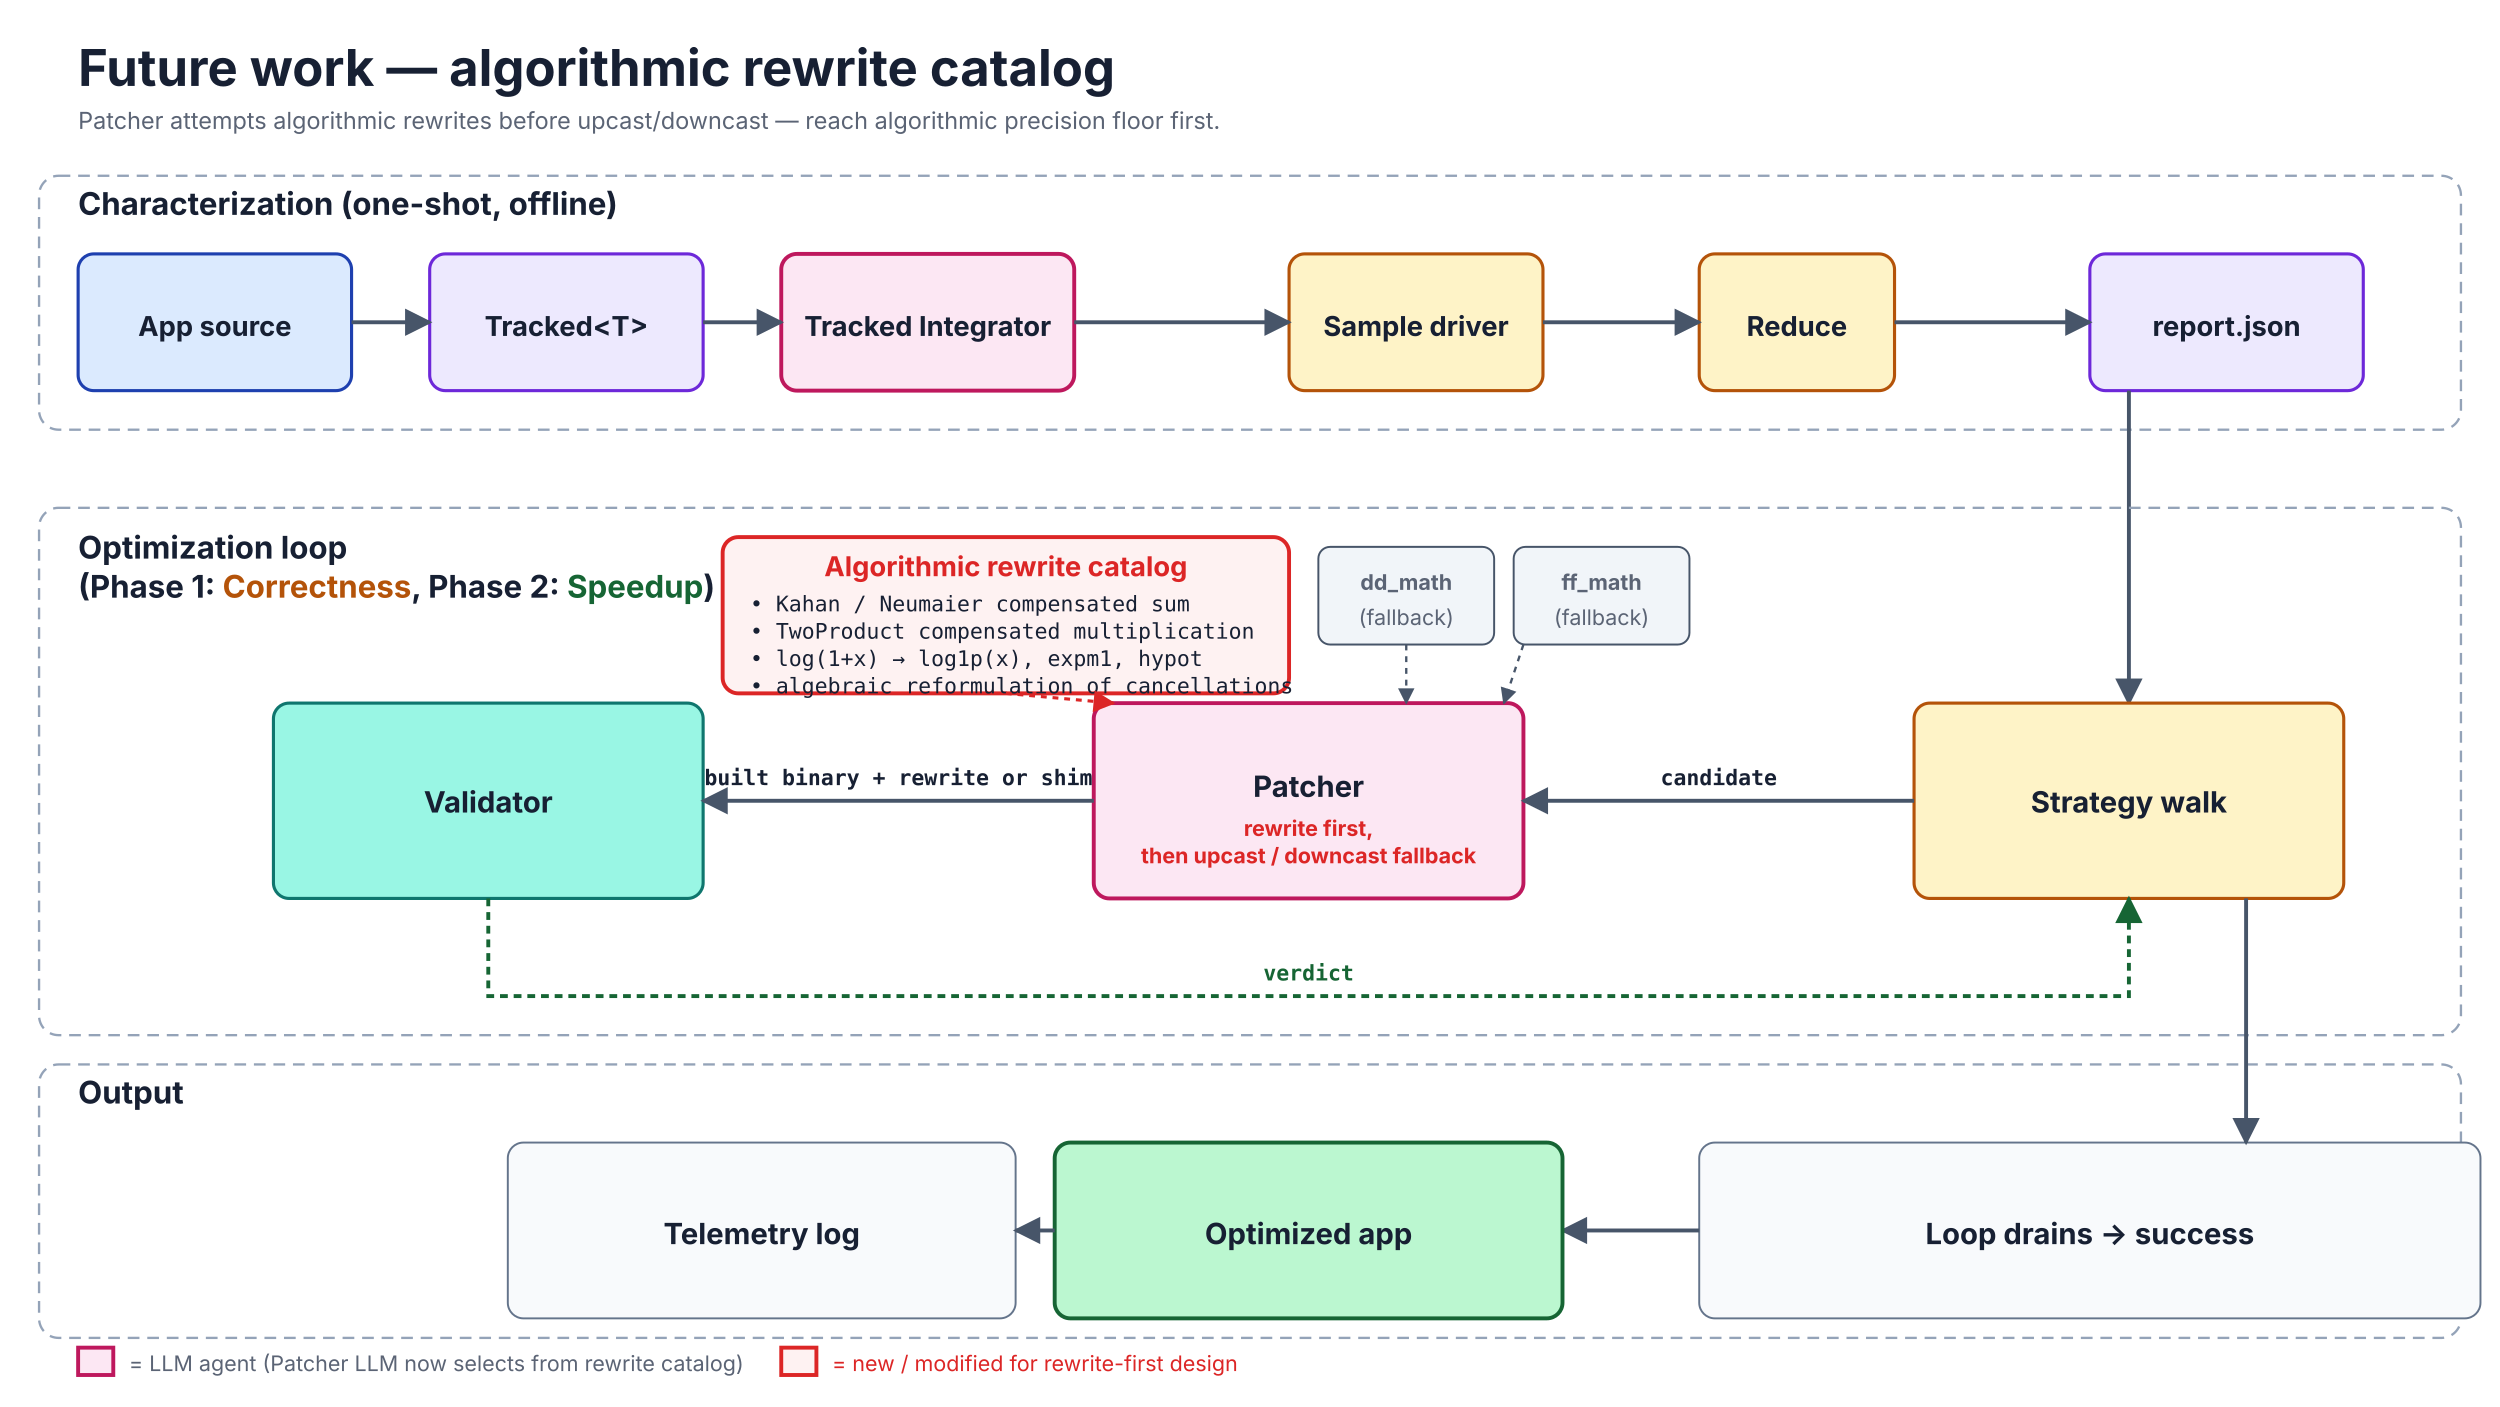
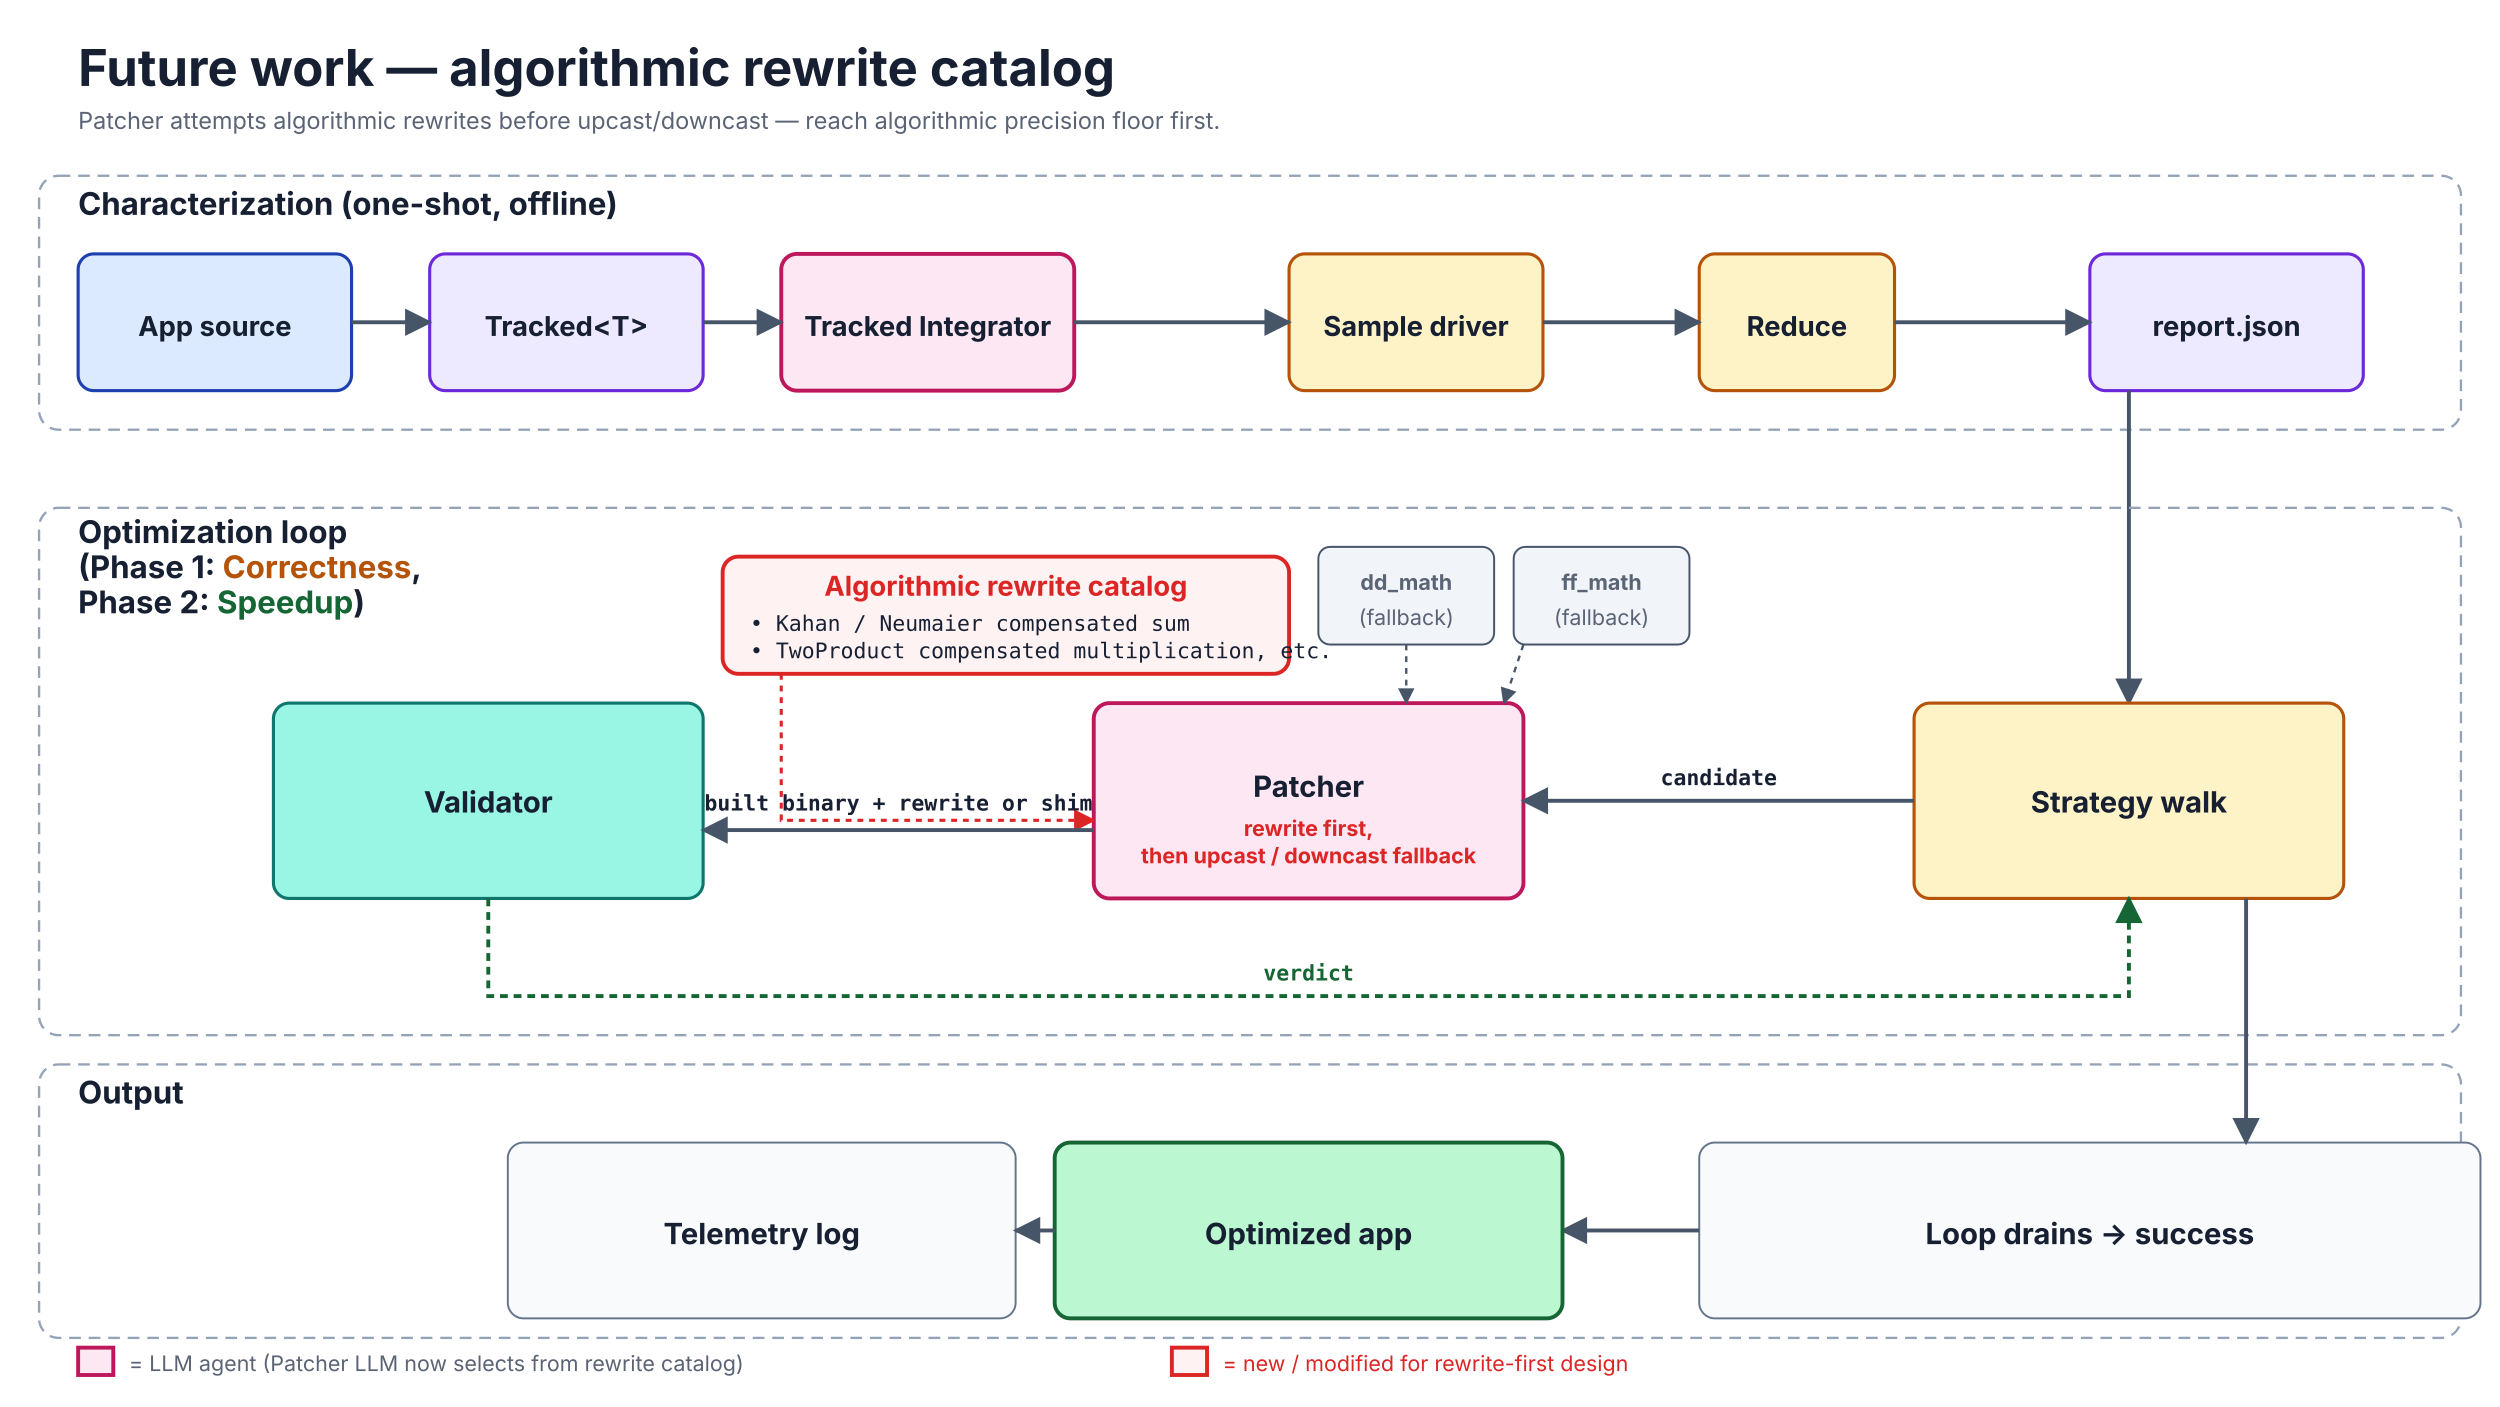
<svg xmlns="http://www.w3.org/2000/svg" viewBox="0 0 1280 720" font-family="ui-sans-serif, system-ui, -apple-system, sans-serif">
  <style>
    .title { font-size: 26px; font-weight: 700; fill: #172033; }
    .h { font-size: 16px; font-weight: 650; fill: #172033; }
    .lbl { font-size: 14px; font-weight: 700; fill: #172033; }
    .lbl-lg { font-size: 15px; font-weight: 700; fill: #172033; }
    .sub { font-size: 12px; fill: #5b6475; }
    .sub-sm { font-size: 11px; fill: #5b6475; }
    .catalog-item { font-size: 11px; fill: #172033; font-family: ui-monospace, "SF Mono", Menlo, monospace; }
    .edge-lbl { font-size: 11px; fill: #172033; font-weight: 600; font-family: ui-monospace, "SF Mono", Menlo, monospace; }
    .box { stroke: #64748b; stroke-width: 1; fill: #f8fafc; }
    .app-box { stroke: #1e40af; stroke-width: 1.6; fill: #dbeafe; }
    .tracked-box { stroke: #6d28d9; stroke-width: 1.6; fill: #ede9fe; }
    .llm-box { stroke: #be185d; stroke-width: 2; fill: #fce7f3; }
    .char-box { stroke: #b45309; stroke-width: 1.6; fill: #fef3c7; }
    .report-box { stroke: #6d28d9; stroke-width: 1.6; fill: #ede9fe; }
    .strat-box { stroke: #b45309; stroke-width: 1.6; fill: #fef3c7; }
    .patcher-box { stroke: #be185d; stroke-width: 2; fill: #fce7f3; }
    .val-box { stroke: #0f766e; stroke-width: 1.6; fill: #99f6e4; }
    .output-box { stroke: #166534; stroke-width: 2; fill: #bbf7d0; }
    .container-box { stroke: #475569; stroke-width: 1; fill: #f1f5f9; }
    .new-box { stroke: #dc2626; stroke-width: 2; fill: #fef2f2; }
    .edge { stroke: #475569; stroke-width: 2; fill: none; marker-end: url(#arrow); }
    .edge-back { stroke: #166534; stroke-width: 2; fill: none; marker-end: url(#arrow-green); stroke-dasharray: 4 3; }
    .edge-new { stroke: #dc2626; stroke-width: 1.6; fill: none; marker-end: url(#arrow-iter); stroke-dasharray: 3 3; }
  </style>
  <defs>
    <marker id="arrow" viewBox="0 0 10 10" refX="9" refY="5" markerWidth="7" markerHeight="7" orient="auto-start-reverse">
      <path d="M0,0 L10,5 L0,10 z" fill="#475569" />
    </marker>
    <marker id="arrow-green" viewBox="0 0 10 10" refX="9" refY="5" markerWidth="7" markerHeight="7" orient="auto-start-reverse">
      <path d="M0,0 L10,5 L0,10 z" fill="#166534" />
    </marker>
    <marker id="arrow-iter" viewBox="0 0 10 10" refX="9" refY="5" markerWidth="7" markerHeight="7" orient="auto-start-reverse">
      <path d="M0,0 L10,5 L0,10 z" fill="#dc2626" />
    </marker>
  </defs>
  <text x="40" y="44" class="title">Future work — algorithmic rewrite catalog</text>
  <text x="40" y="66" class="sub">Patcher attempts algorithmic rewrites before upcast/downcast — reach algorithmic precision floor first.</text>
  <rect x="20" y="90" width="1240" height="130" rx="10" fill="none" stroke="#94a3b8" stroke-width="1.2" stroke-dasharray="6 4" />
  <text x="40" y="110" class="h">Characterization  (one-shot, offline)</text>
  <g transform="translate(40, 130)">
    <rect x="0" y="0" width="140" height="70" rx="8" class="app-box" />
    <text x="70" y="42" text-anchor="middle" class="lbl">App source</text>
  </g>
  <g transform="translate(220, 130)">
    <rect x="0" y="0" width="140" height="70" rx="8" class="tracked-box" />
    <text x="70" y="42" text-anchor="middle" class="lbl">Tracked&lt;T&gt;</text>
  </g>
  <g transform="translate(400, 130)">
    <rect x="0" y="0" width="150" height="70" rx="8" class="llm-box" />
    <text x="75" y="42" text-anchor="middle" class="lbl">Tracked Integrator</text>
  </g>
  <g transform="translate(660, 130)">
    <rect x="0" y="0" width="130" height="70" rx="8" class="char-box" />
    <text x="65" y="42" text-anchor="middle" class="lbl">Sample driver</text>
  </g>
  <g transform="translate(870, 130)">
    <rect x="0" y="0" width="100" height="70" rx="8" class="char-box" />
    <text x="50" y="42" text-anchor="middle" class="lbl">Reduce</text>
  </g>
  <g transform="translate(1070, 130)">
    <rect x="0" y="0" width="140" height="70" rx="8" class="report-box" />
    <text x="70" y="42" text-anchor="middle" class="lbl">report.json</text>
  </g>
  <path d="M180 165 L 220 165" class="edge" />
  <path d="M360 165 L 400 165" class="edge" />
  <path d="M550 165 L 660 165" class="edge" />
  <path d="M790 165 L 870 165" class="edge" />
  <path d="M970 165 L 1070 165" class="edge" />
  <path d="M1090 200 L 1090 360" class="edge" />
  <rect x="20" y="260" width="1240" height="270" rx="10" fill="none" stroke="#94a3b8" stroke-width="1.2" stroke-dasharray="6 4" />
-   <text x="40" y="286" class="h">Optimization loop</text>
-   <text x="40" y="306" class="h">(Phase 1: <tspan style="fill:#b45309">Correctness</tspan>,  Phase 2: <tspan style="fill:#166534">Speedup</tspan>)</text>
+   <text x="40" y="278" class="h">Optimization loop</text>
+   <text x="40" y="296" class="h">(Phase 1: <tspan style="fill:#b45309">Correctness</tspan>,</text>
+   <text x="40" y="314" class="h">Phase 2: <tspan style="fill:#166534">Speedup</tspan>)</text>
  <g transform="translate(980, 360)">
    <rect x="0" y="0" width="220" height="100" rx="8" class="strat-box" />
    <text x="110" y="56" text-anchor="middle" class="lbl-lg">Strategy walk</text>
  </g>
  <g transform="translate(560, 360)">
    <rect x="0" y="0" width="220" height="100" rx="8" class="patcher-box" />
    <text x="110" y="48" text-anchor="middle" class="lbl-lg">Patcher</text>
    <text x="110" y="68" text-anchor="middle" class="sub-sm" style="fill:#dc2626" font-weight="700">rewrite first,</text>
    <text x="110" y="82" text-anchor="middle" class="sub-sm" style="fill:#dc2626" font-weight="700">then upcast / downcast fallback</text>
  </g>
-   <g transform="translate(370, 275)">
-     <rect x="0" y="0" width="290" height="80" rx="8" class="new-box" />
+   <g transform="translate(370, 285)">
+     <rect x="0" y="0" width="290" height="60" rx="8" class="new-box" />
    <text x="145" y="20" text-anchor="middle" class="lbl" style="fill:#dc2626">Algorithmic rewrite catalog</text>
    <text x="14" y="38" class="catalog-item">• Kahan / Neumaier compensated sum</text>
-     <text x="14" y="52" class="catalog-item">• TwoProduct compensated multiplication</text>
-     <text x="14" y="66" class="catalog-item">• log(1+x)  →  log1p(x),   expm1, hypot</text>
-     <text x="14" y="80" class="catalog-item">• algebraic reformulation of cancellations</text>
+     <text x="14" y="52" class="catalog-item">• TwoProduct compensated multiplication,  etc.</text>
  </g>
-   <path d="M515 355 L 570 360" class="edge-new" />
+   <path d="M400 345 L 400 420 L 560 420" class="edge-new" />
  <g transform="translate(675, 280)">
    <rect x="0" y="0" width="90" height="50" rx="6" class="container-box" />
    <text x="45" y="22" text-anchor="middle" class="sub-sm" font-weight="700">dd_math</text>
    <text x="45" y="40" text-anchor="middle" class="sub-sm">(fallback)</text>
  </g>
  <g transform="translate(775, 280)">
    <rect x="0" y="0" width="90" height="50" rx="6" class="container-box" />
    <text x="45" y="22" text-anchor="middle" class="sub-sm" font-weight="700">ff_math</text>
    <text x="45" y="40" text-anchor="middle" class="sub-sm">(fallback)</text>
  </g>
  <path d="M720 330 L 720 360" stroke="#475569" stroke-width="1.2" stroke-dasharray="3 3" fill="none" marker-end="url(#arrow)" />
  <path d="M780 330 L 770 360" stroke="#475569" stroke-width="1.2" stroke-dasharray="3 3" fill="none" marker-end="url(#arrow)" />
  <g transform="translate(140, 360)">
    <rect x="0" y="0" width="220" height="100" rx="8" class="val-box" />
    <text x="110" y="56" text-anchor="middle" class="lbl-lg">Validator</text>
  </g>
  <path d="M980 410 L 780 410" class="edge" />
  <text x="880" y="402" text-anchor="middle" class="edge-lbl">candidate</text>
-   <path d="M560 410 L 360 410" class="edge" />
-   <text x="460" y="402" text-anchor="middle" class="edge-lbl">built binary + rewrite or shim</text>
+   <path d="M560 425 L 360 425" class="edge" />
+   <text x="460" y="415" text-anchor="middle" class="edge-lbl">built binary + rewrite or shim</text>
  <path d="M250 460 L 250 510 L 1090 510 L 1090 460" class="edge-back" />
  <text x="670" y="502" text-anchor="middle" class="edge-lbl" style="fill:#166534">verdict</text>
  <rect x="20" y="545" width="1240" height="140" rx="10" fill="none" stroke="#94a3b8" stroke-width="1.2" stroke-dasharray="6 4" />
  <text x="40" y="565" class="h">Output</text>
  <g transform="translate(870, 585)">
    <rect x="0" y="0" width="400" height="90" rx="8" class="box" />
    <text x="200" y="52" text-anchor="middle" class="lbl-lg">Loop drains → success</text>
  </g>
  <path d="M1150 460 L 1150 585" class="edge" />
  <path d="M870 630 L 800 630" class="edge" />
  <g transform="translate(540, 585)">
    <rect x="0" y="0" width="260" height="90" rx="8" class="output-box" />
    <text x="130" y="52" text-anchor="middle" class="lbl-lg">Optimized app</text>
  </g>
  <g transform="translate(260, 585)">
    <rect x="0" y="0" width="260" height="90" rx="8" class="box" />
    <text x="130" y="52" text-anchor="middle" class="lbl-lg">Telemetry log</text>
  </g>
  <path d="M540 630 L 520 630" class="edge" />
  <g transform="translate(40, 690)">
    <rect x="0" y="0" width="18" height="14" class="llm-box" />
    <text x="26" y="12" class="sub-sm">= LLM agent  (Patcher LLM now selects from rewrite catalog)</text>
-     <rect x="360" y="0" width="18" height="14" class="new-box" />
-     <text x="386" y="12" class="sub-sm" style="fill:#dc2626">= new / modified for rewrite-first design</text>
+     <rect x="560" y="0" width="18" height="14" class="new-box" />
+     <text x="586" y="12" class="sub-sm" style="fill:#dc2626">= new / modified for rewrite-first design</text>
  </g>
</svg>
